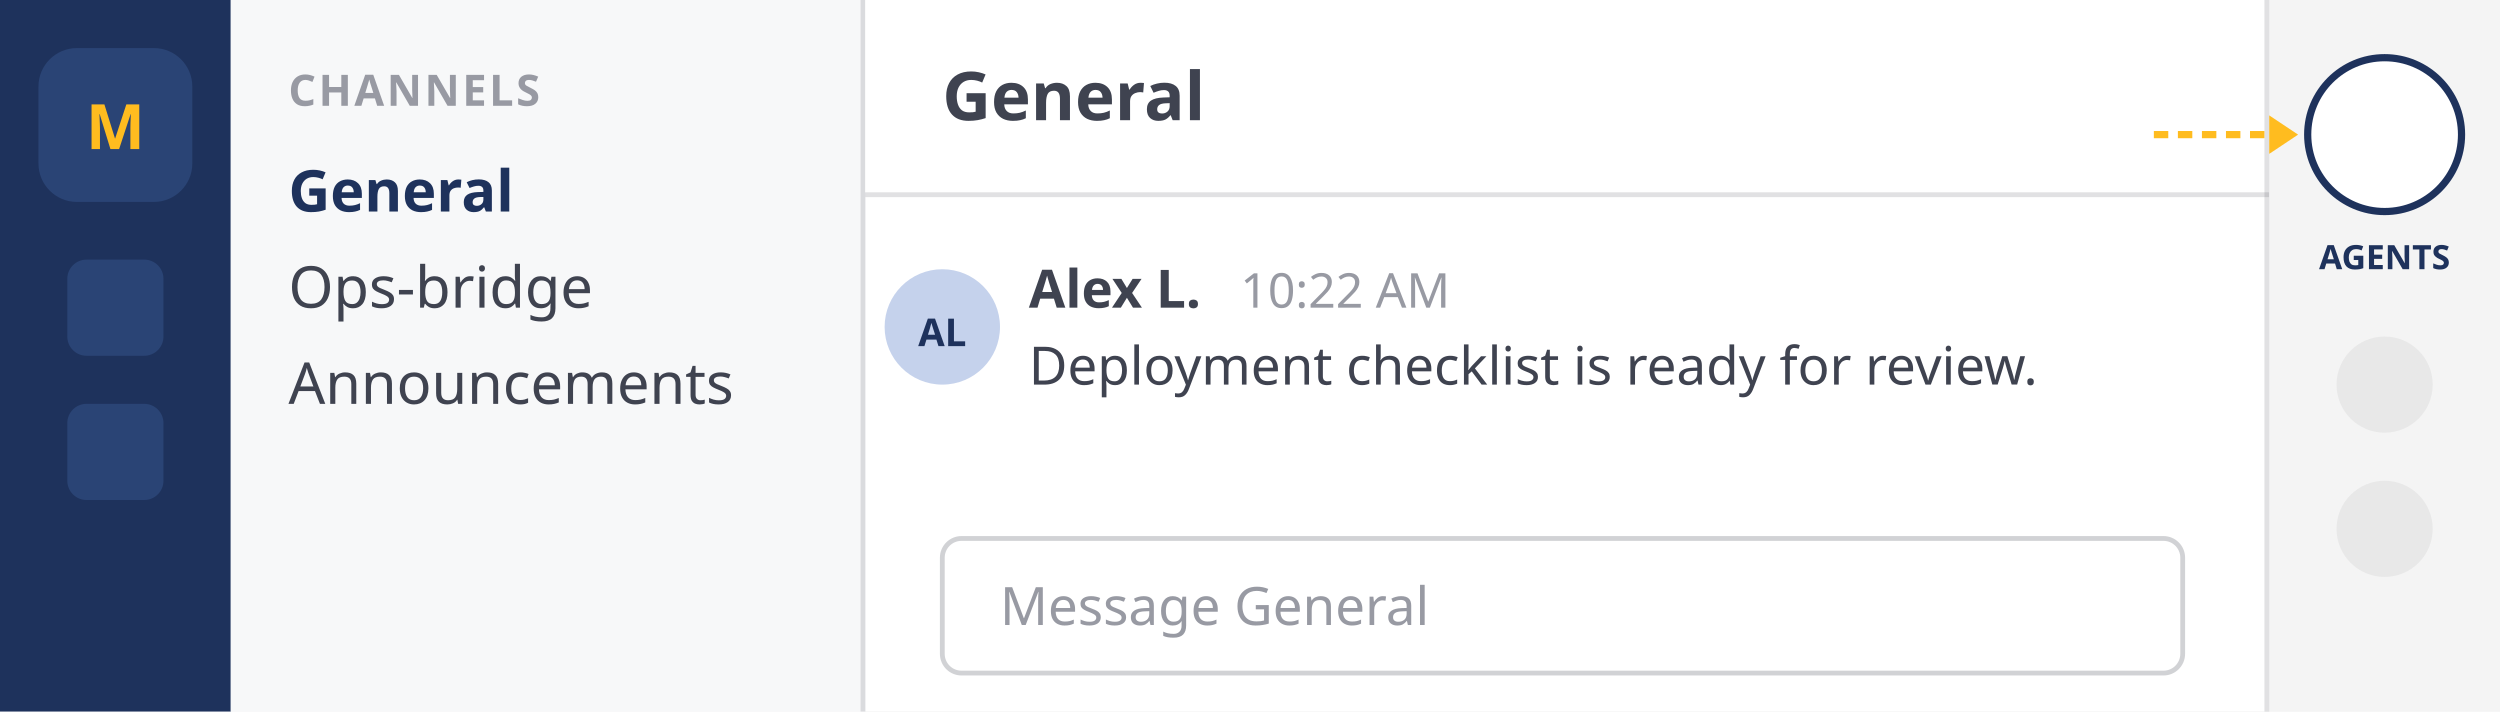
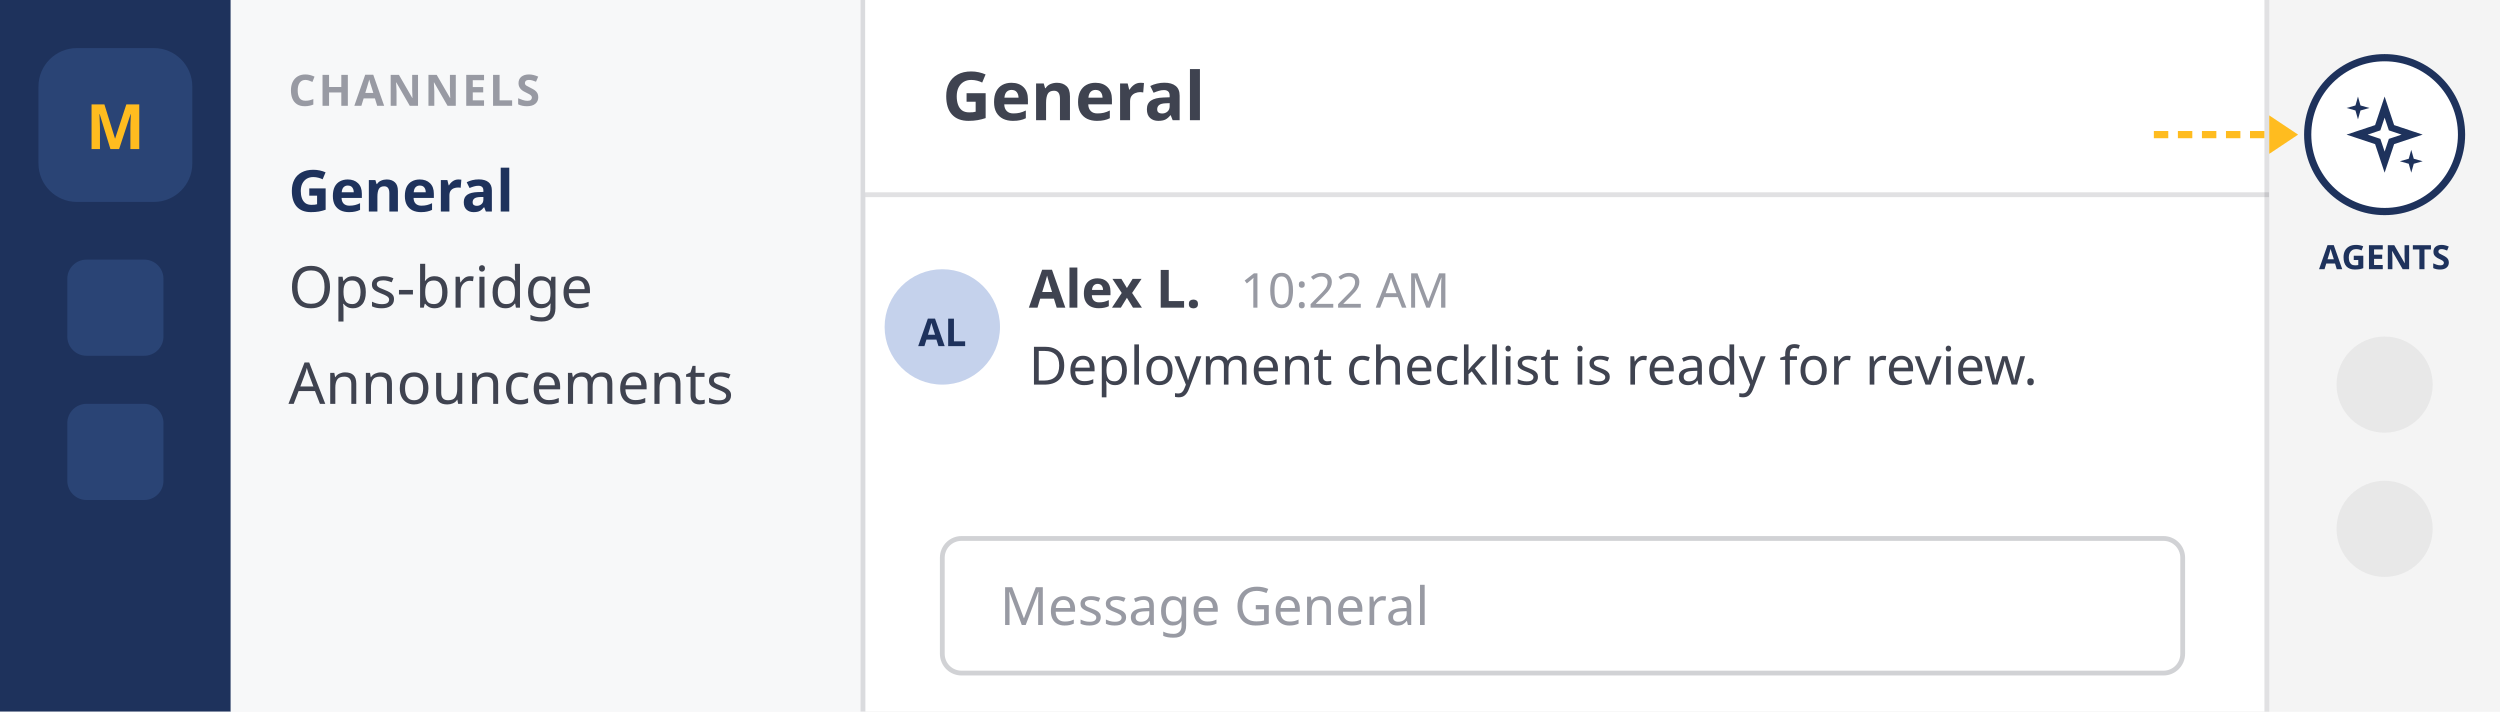
<svg xmlns="http://www.w3.org/2000/svg" width="520" height="148" viewBox="0 0 520 148" font-family="Barlow, system-ui, sans-serif">
+   <defs>
+     <symbol id="mm-ai-icon" viewBox="0 0 24 24">
+       <path fill="currentColor" d="M12,7.534l0.84,2.519l0.277,0.83l0.83,0.277L16.466,12l-2.519,0.84l-0.83,0.277l-0.277,0.83L12,16.466l-0.84-2.519 l-0.277-0.83l-0.83-0.277L7.534,12l2.519-0.84l0.83-0.277l0.277-0.83L12,7.534 M12,2L9.5,9.5L2,12l7.5,2.5L12,22l2.5-7.5L22,12 l-7.5-2.5L12,2L12,2z M5,2L4.34,4.34L2,5l2.34,0.66L5,8l0.66-2.34L8,5L5.66,4.34L5,2L5,2z M19,16l-0.66,2.34L16,19l2.34,0.66L19,22 l0.66-2.34L22,19l-2.34-0.66L19,16L19,16z" />
+     </symbol>
+   </defs>
  <rect width="520" height="148" fill="#FFFFFF" />
  <rect width="48" height="148" fill="#1E325C" />
  <rect x="8" y="10" width="32" height="32" rx="8" fill="#2A4475" />
  <text x="24" y="31" text-anchor="middle" fill="#FFBC1F" font-size="13" font-weight="700" font-family="Barlow Condensed, sans-serif">M</text>
  <rect x="14" y="54" width="20" height="20" rx="4" fill="#2A4475" />
  <rect x="14" y="84" width="20" height="20" rx="4" fill="#2A4475" />
  <rect x="48" y="0" width="132" height="148" fill="#F7F8F9" />
  <rect x="179" y="0" width="1" height="148" fill="rgba(63,67,80,0.16)" />
  <text x="60" y="22" fill="#989AA3" font-size="9" font-weight="700" letter-spacing="0.06em">CHANNELS</text>
  <text x="60" y="44" fill="#1E325C" font-size="12" font-weight="600">General</text>
  <text x="60" y="64" fill="#3F4350" font-size="12">Ops-bridge</text>
  <text x="60" y="84" fill="#3F4350" font-size="12">Announcements</text>
  <rect x="180" y="0" width="292" height="40" fill="#FFFFFF" />
  <rect x="180" y="40" width="292" height="1" fill="rgba(63,67,80,0.16)" />
  <text x="196" y="25" fill="#3F4350" font-size="14" font-weight="600">General</text>
  <circle cx="196" cy="68" r="12" fill="#C5D2EC" />
  <text x="196" y="72" text-anchor="middle" fill="#1E325C" font-size="8" font-weight="700">AL</text>
  <text x="214" y="64" fill="#3F4350" font-size="11" font-weight="600">Alex L.</text>
  <text x="258" y="64" fill="#989AA3" font-size="10">10:22 AM</text>
  <text x="214" y="80" fill="#3F4350" font-size="11">Deployment checklist is ready for review.</text>
  <rect x="196" y="112" width="258" height="28" rx="4" fill="#FFFFFF" stroke="rgba(63,67,80,0.24)" />
  <text x="208" y="130" fill="#989AA3" font-size="11">Message General</text>
  <rect x="472" y="0" width="48" height="148" fill="#F4F4F4" />
  <rect x="471" y="0" width="1" height="148" fill="rgba(63,67,80,0.16)" />
  <rect x="480" y="12" width="32" height="32" rx="16" fill="#FFFFFF" stroke="#1E325C" stroke-width="1.5" />
  <g transform="translate(486.5,18.5)" color="#1E325C">
    <use href="#mm-ai-icon" width="19" height="19" />
  </g>
  <text x="496" y="56" text-anchor="middle" fill="#1E325C" font-size="7" font-weight="700">AGENTS</text>
  <rect x="486" y="70" width="20" height="20" rx="10" fill="#E8E8E8" />
  <rect x="486" y="100" width="20" height="20" rx="10" fill="#E8E8E8" />
  <path d="M448 28 H478" stroke="#FFBC1F" stroke-width="1.5" stroke-dasharray="3 2" />
  <polygon points="478,28 472,24 472,32" fill="#FFBC1F" />
</svg>
